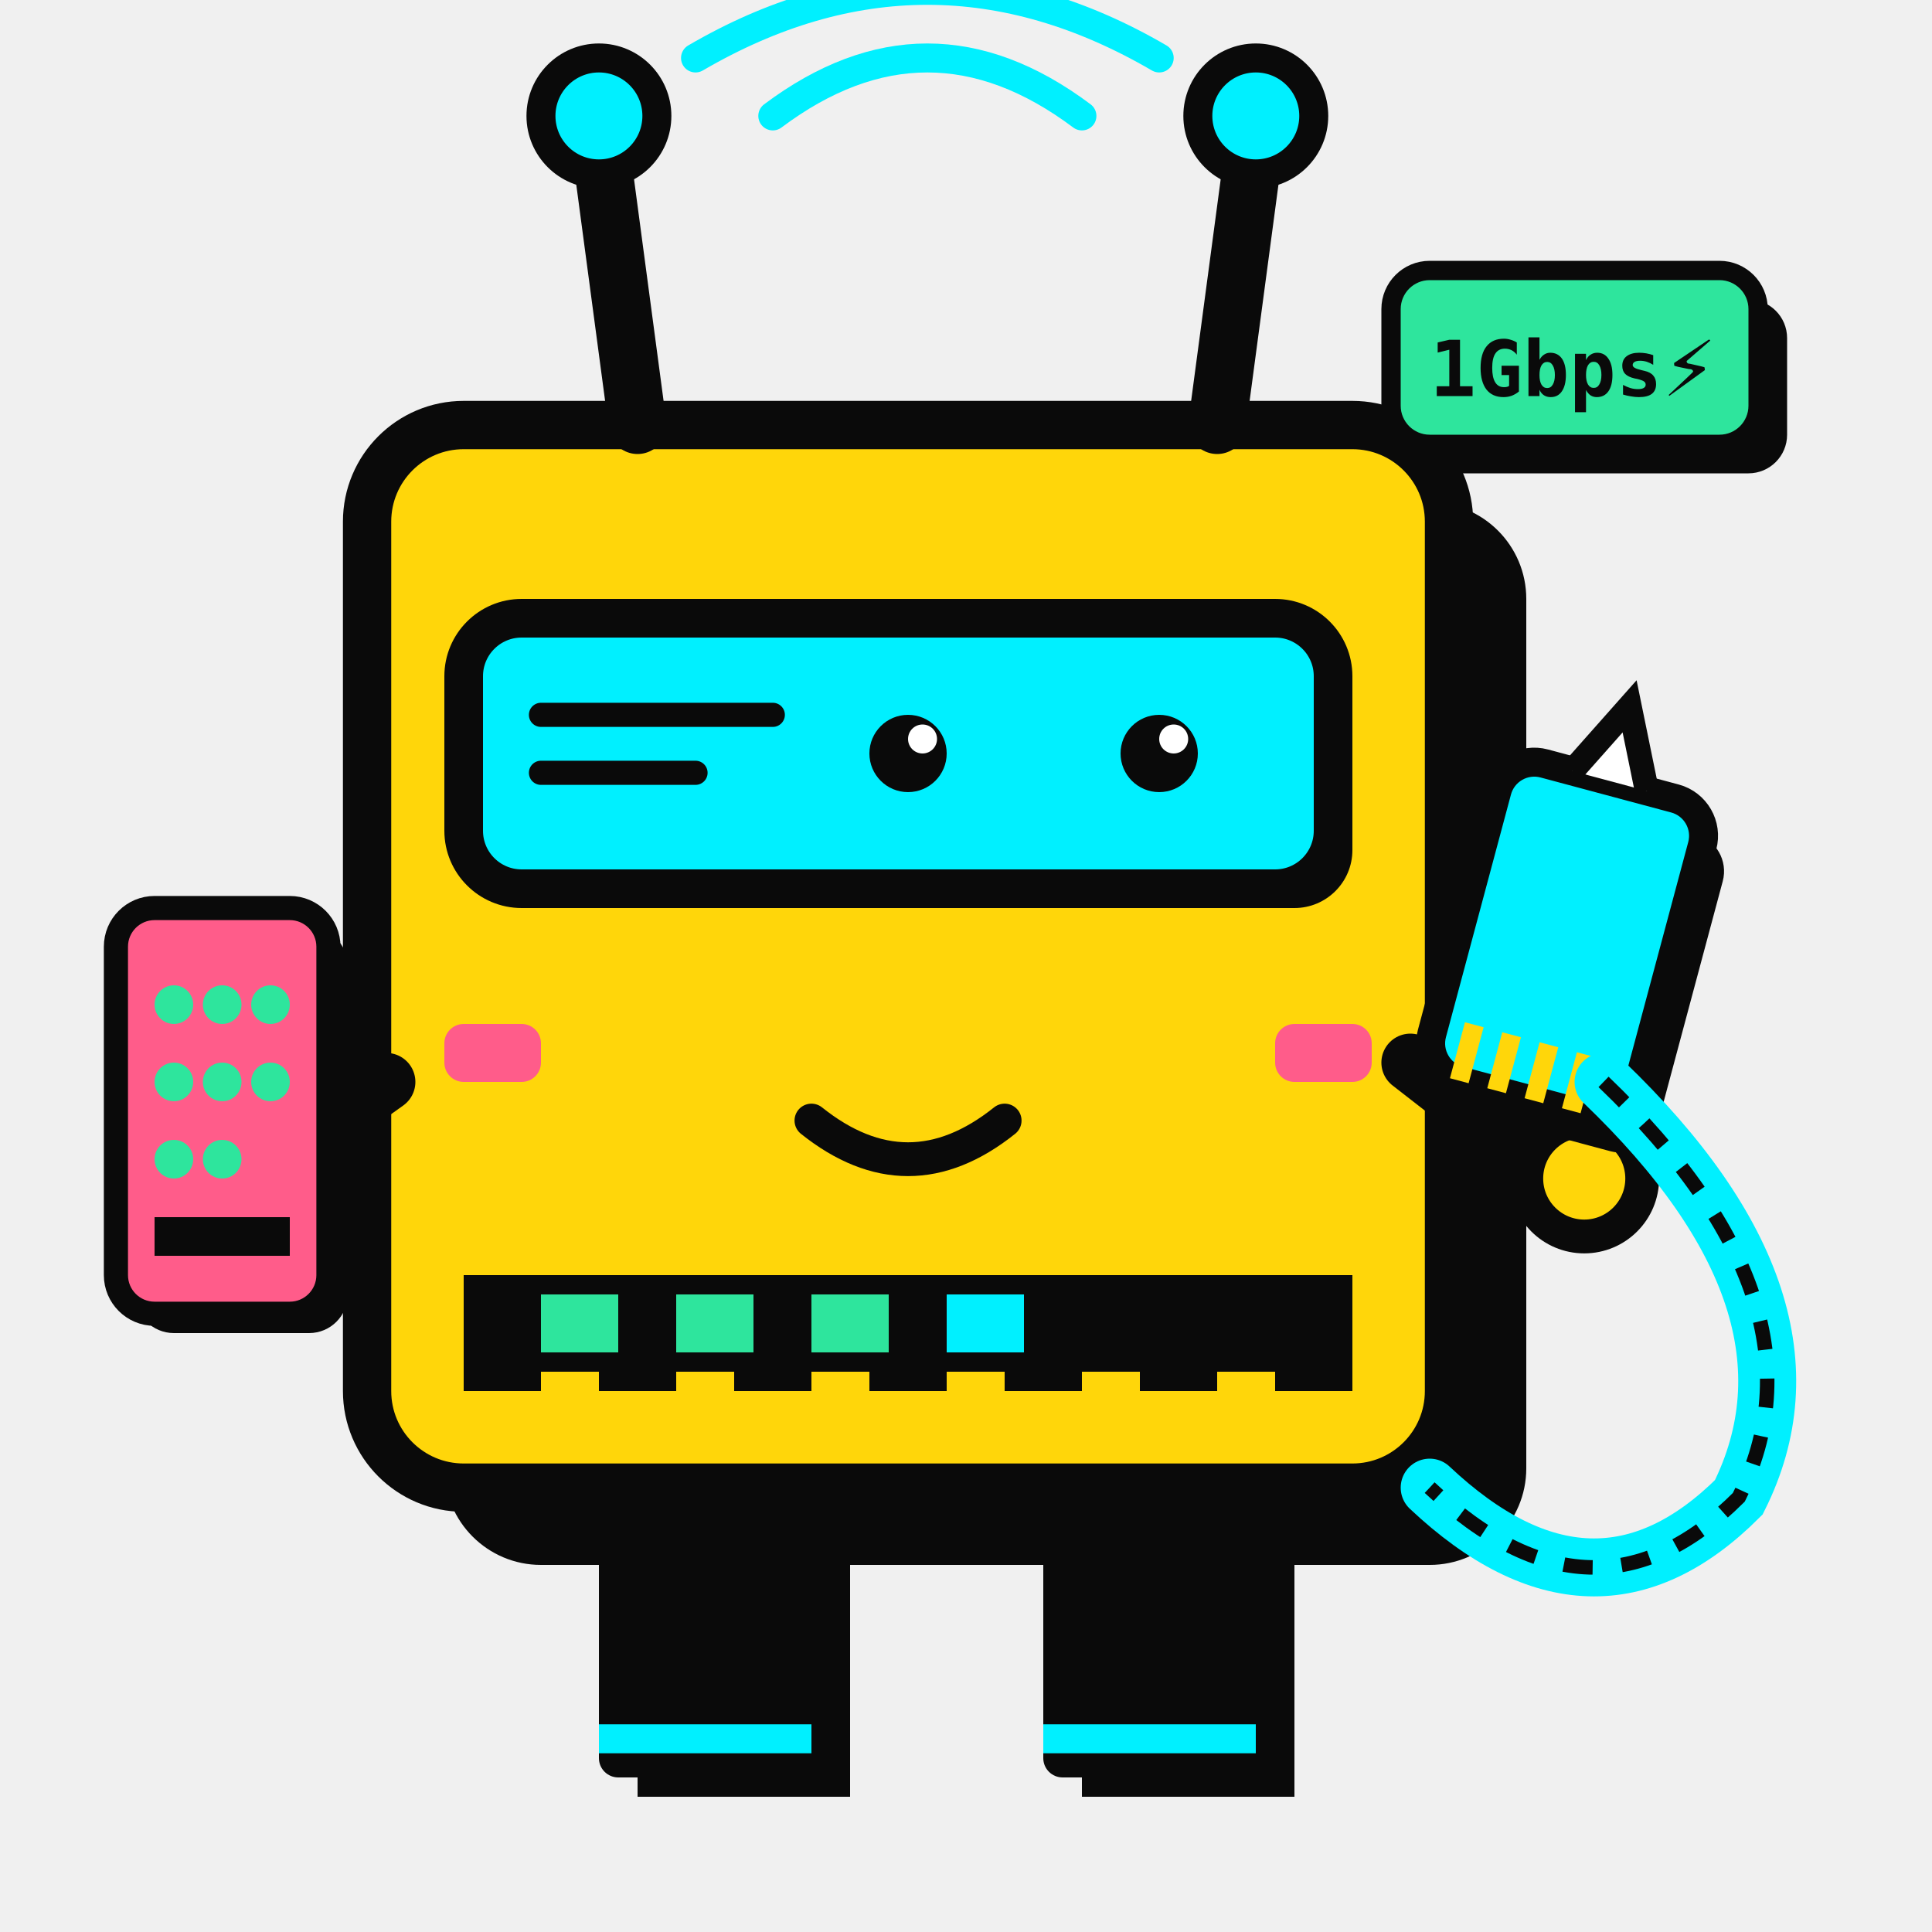
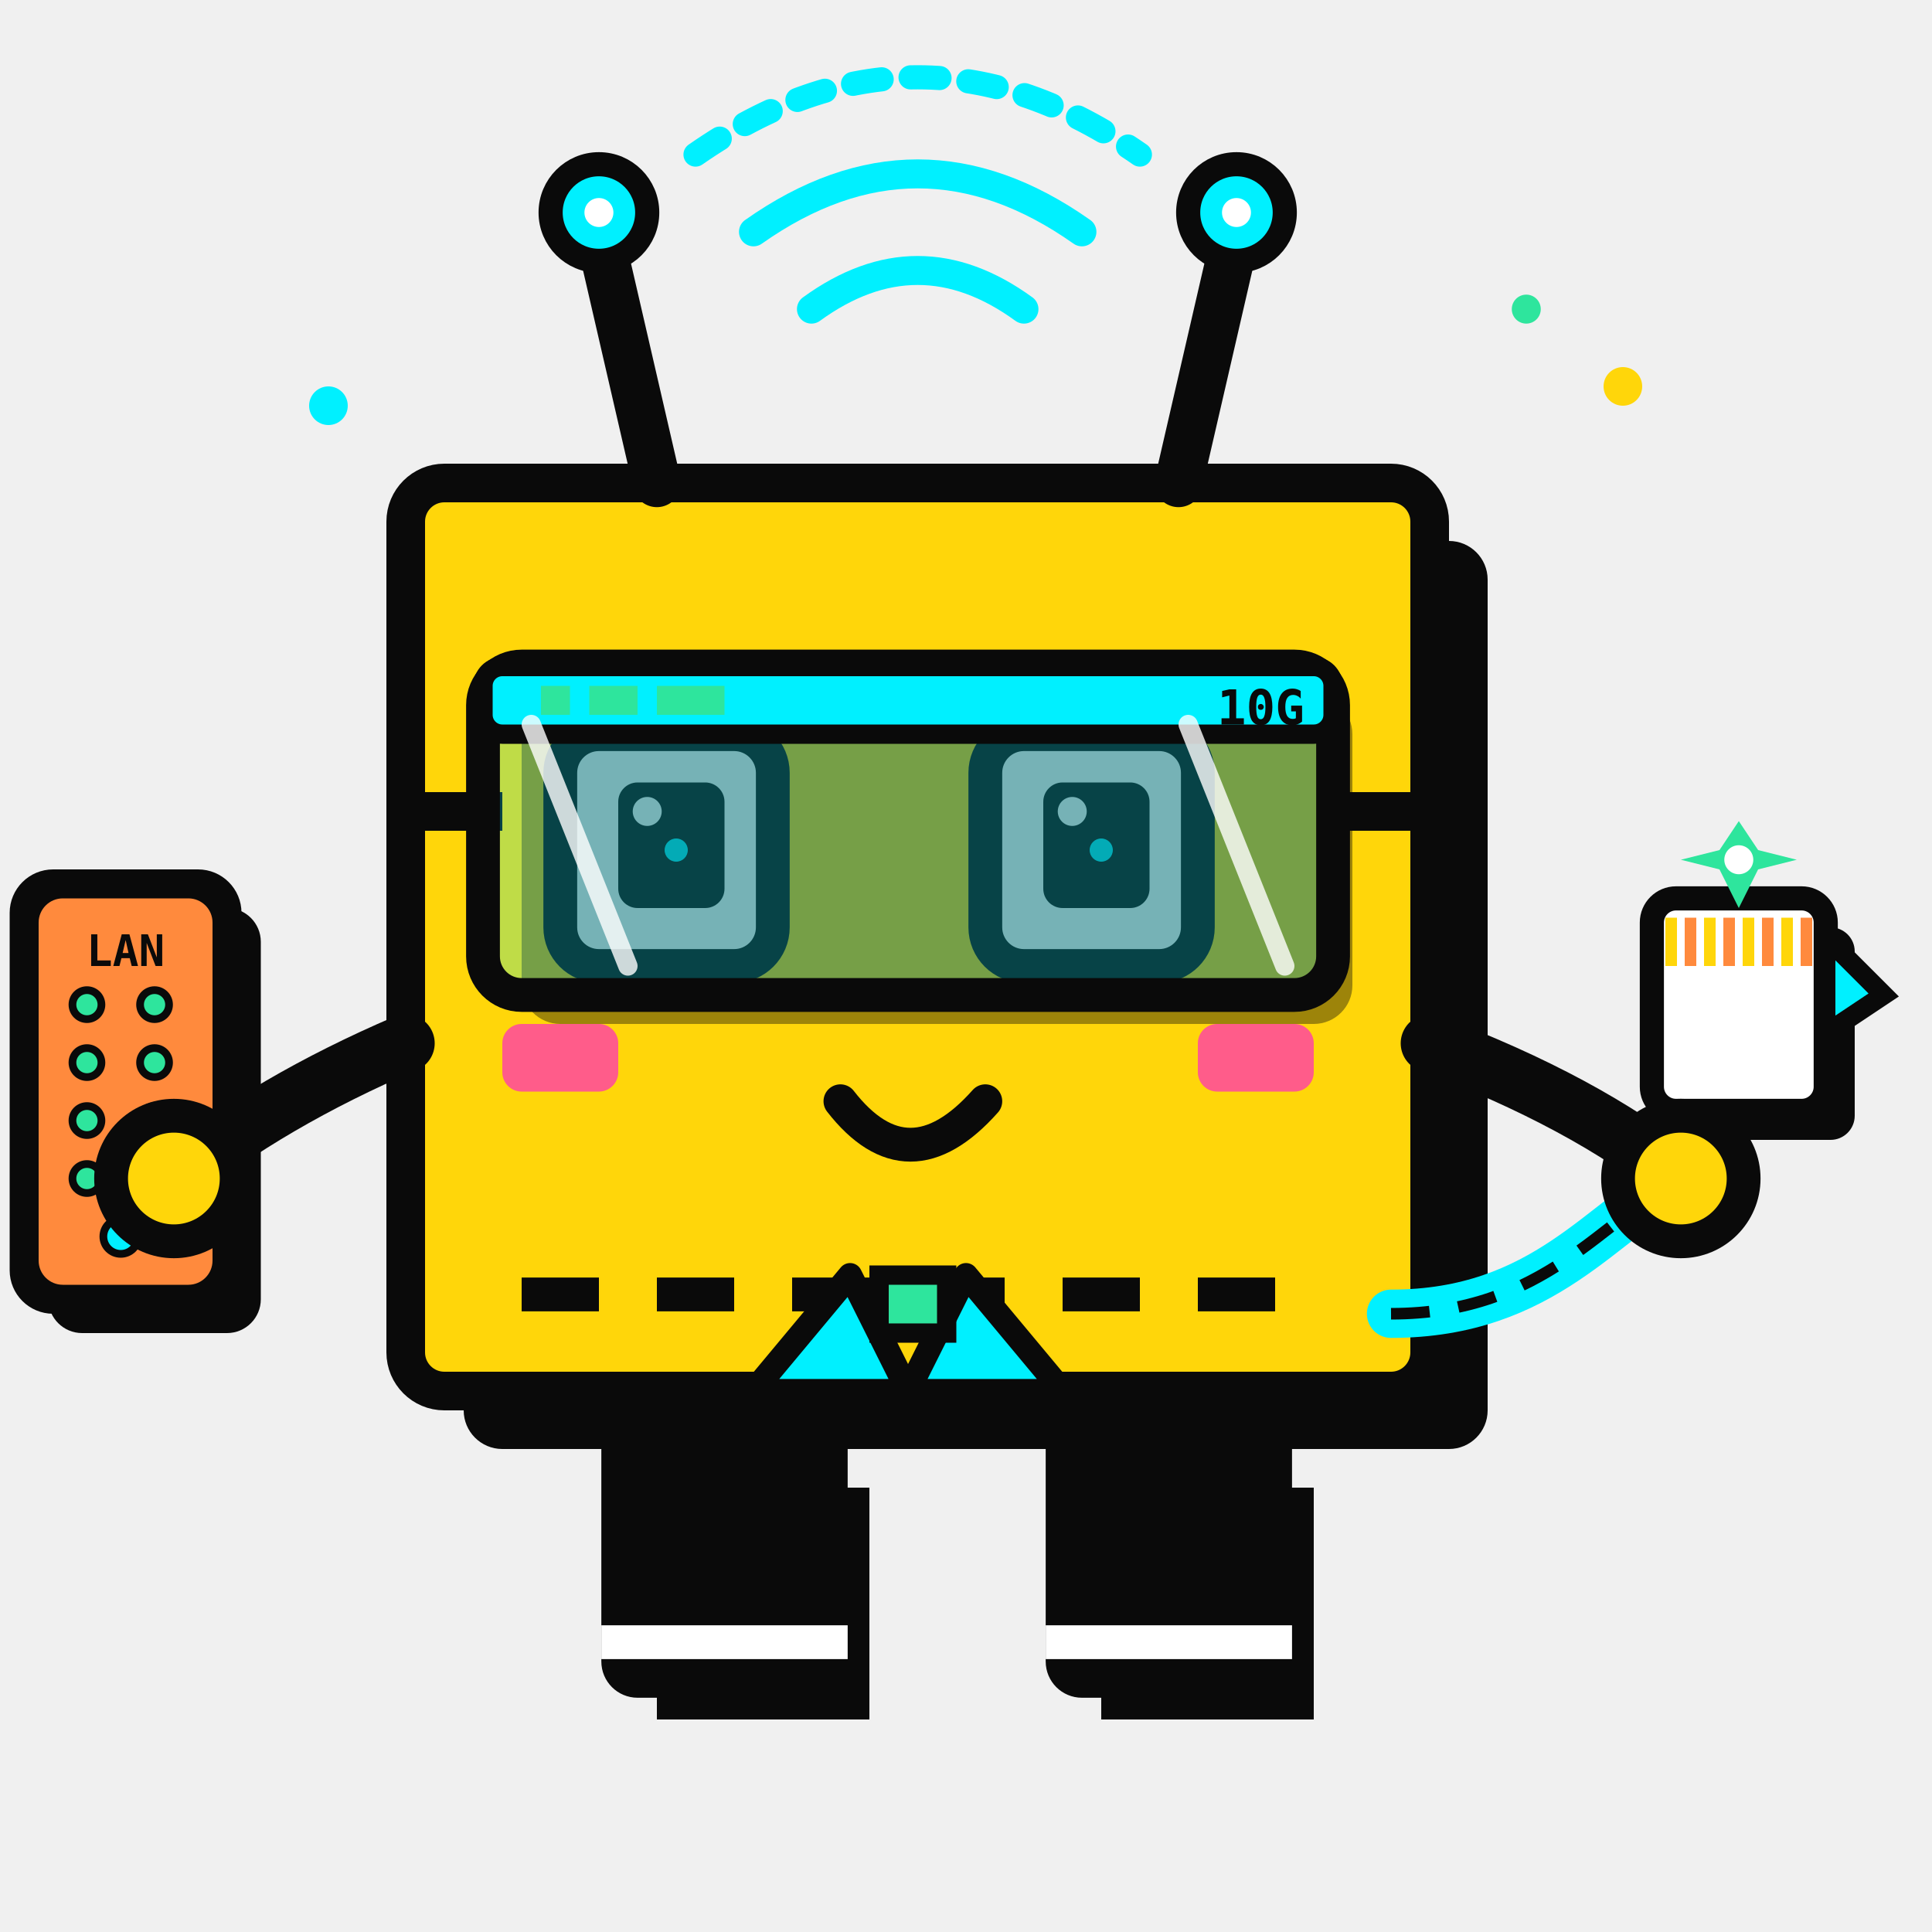
<svg xmlns="http://www.w3.org/2000/svg" viewBox="0 0 200 200" width="200" height="200" fill="none">
-   <rect x="66" y="162" width="22" height="24" fill="#0A0A0A" />
-   <rect x="112" y="162" width="22" height="24" fill="#0A0A0A" />
-   <rect x="62" y="160" width="22" height="24" fill="#0A0A0A" rx="2" />
-   <rect x="108" y="160" width="22" height="24" fill="#0A0A0A" rx="2" />
-   <line x1="62" y1="180" x2="84" y2="180" stroke="#00F0FF" stroke-width="3" />
-   <line x1="108" y1="180" x2="130" y2="180" stroke="#00F0FF" stroke-width="3" />
-   <rect x="46" y="52" width="112" height="110" rx="10" fill="#0A0A0A" />
-   <rect x="38" y="44" width="112" height="110" rx="10" fill="#FFD60A" stroke="#0A0A0A" stroke-width="5" stroke-linejoin="round" />
-   <line x1="48" y1="142" x2="140" y2="142" stroke="#0A0A0A" stroke-width="4" stroke-dasharray="8 6" />
-   <line x1="66" y1="44" x2="62" y2="14" stroke="#0A0A0A" stroke-width="6" stroke-linecap="round" />
-   <circle cx="62" cy="12" r="6" fill="#00F0FF" stroke="#0A0A0A" stroke-width="3" />
-   <line x1="126" y1="44" x2="130" y2="14" stroke="#0A0A0A" stroke-width="6" stroke-linecap="round" />
-   <circle cx="130" cy="12" r="6" fill="#00F0FF" stroke="#0A0A0A" stroke-width="3" />
-   <g transform="translate(0, -6)">
-     <path d="M 80,18 Q 96,6 112,18" stroke="#00F0FF" stroke-width="3" fill="none" stroke-linecap="round" />
-     <path d="M 72,12 Q 96,-2 120,12" stroke="#00F0FF" stroke-width="3" fill="none" stroke-linecap="round" />
-   </g>
-   <rect x="50" y="66" width="90" height="28" rx="6" fill="#0A0A0A" />
-   <rect x="48" y="64" width="90" height="28" rx="6" fill="#00F0FF" stroke="#0A0A0A" stroke-width="4" />
-   <line x1="56" y1="74" x2="80" y2="74" stroke="#0A0A0A" stroke-width="2.5" stroke-linecap="round" />
-   <line x1="56" y1="80" x2="72" y2="80" stroke="#0A0A0A" stroke-width="2.5" stroke-linecap="round" />
-   <circle cx="94" cy="78" r="4" fill="#0A0A0A" />
-   <circle cx="95.5" cy="76.5" r="1.5" fill="#FFFFFF" />
-   <circle cx="120" cy="78" r="4" fill="#0A0A0A" />
-   <circle cx="121.5" cy="76.5" r="1.5" fill="#FFFFFF" />
-   <path d="M84,116 Q94,124 104,116" stroke="#0A0A0A" stroke-width="3.5" stroke-linecap="round" fill="none" />
-   <rect x="46" y="106" width="10" height="6" rx="2" fill="#FF5C8A" />
-   <rect x="132" y="106" width="10" height="6" rx="2" fill="#FF5C8A" />
-   <rect x="48" y="132" width="92" height="10" fill="#0A0A0A" />
-   <rect x="56" y="134" width="8" height="6" fill="#2EE59D" />
-   <rect x="70" y="134" width="8" height="6" fill="#2EE59D" />
-   <rect x="84" y="134" width="8" height="6" fill="#2EE59D" />
-   <rect x="98" y="134" width="8" height="6" fill="#00F0FF" />
-   <line x1="146" y1="110" x2="164" y2="124" stroke="#0A0A0A" stroke-width="6" stroke-linecap="round" />
-   <circle cx="164" cy="122" r="6" fill="#FFD60A" stroke="#0A0A0A" stroke-width="3.5" />
-   <g transform="translate(156, 78) rotate(15)">
-     <rect x="3" y="3" width="22" height="34" rx="4" fill="#0A0A0A" />
-     <rect x="0" y="0" width="22" height="34" rx="4" fill="#00F0FF" stroke="#0A0A0A" stroke-width="3" />
-     <path d="M 7,0 L 11,-8 L 15,0" stroke="#0A0A0A" stroke-width="2.5" fill="#FFFFFF" />
-     <line x1="4" y1="28" x2="4" y2="34" stroke="#FFD60A" stroke-width="2" />
-     <line x1="8" y1="28" x2="8" y2="34" stroke="#FFD60A" stroke-width="2" />
-     <line x1="12" y1="28" x2="12" y2="34" stroke="#FFD60A" stroke-width="2" />
-     <line x1="16" y1="28" x2="16" y2="34" stroke="#FFD60A" stroke-width="2" />
-   </g>
-   <path d="M 166,112 Q 190,135 180,155 Q 165,170 148,154" stroke="#00F0FF" stroke-width="6" fill="none" stroke-linecap="round" />
-   <path d="M 166,112 Q 190,135 180,155 Q 165,170 148,154" stroke="#0A0A0A" stroke-width="1.5" fill="none" stroke-dasharray="3 3" />
-   <g transform="translate(12, 94)">
-     <line x1="28" y1="18" x2="14" y2="28" stroke="#0A0A0A" stroke-width="6" stroke-linecap="round" />
-     <circle cx="16" cy="28" r="6" fill="#FFD60A" stroke="#0A0A0A" stroke-width="3.5" />
-     <rect x="2" y="2" width="22" height="42" rx="4" fill="#0A0A0A" />
-     <rect x="0" y="0" width="22" height="42" rx="4" fill="#FF5C8A" stroke="#0A0A0A" stroke-width="2.5" />
-     <circle cx="6" cy="10" r="2" fill="#2EE59D" />
-     <circle cx="11" cy="10" r="2" fill="#2EE59D" />
-     <circle cx="16" cy="10" r="2" fill="#2EE59D" />
-     <circle cx="6" cy="18" r="2" fill="#2EE59D" />
-     <circle cx="11" cy="18" r="2" fill="#2EE59D" />
-     <circle cx="16" cy="18" r="2" fill="#2EE59D" />
-     <circle cx="6" cy="26" r="2" fill="#2EE59D" />
-     <circle cx="11" cy="26" r="2" fill="#2EE59D" />
-     <rect x="4" y="32" width="14" height="4" fill="#0A0A0A" />
-   </g>
-   <g transform="translate(144, 28)">
-     <rect x="3" y="3" width="38" height="18" rx="4" fill="#0A0A0A" />
-     <rect x="0" y="0" width="38" height="18" rx="4" fill="#2EE59D" stroke="#0A0A0A" stroke-width="2" />
-     <text x="4" y="13" font-family="monospace" font-size="8" font-weight="900" fill="#0A0A0A">1Gbps⚡</text>
-   </g>
+   <rect x="68" y="154" width="22" height="24" fill="#0A0A0A" />
+   <rect x="114" y="154" width="22" height="24" fill="#0A0A0A" />
+   <rect x="64" y="148" width="22" height="26" fill="#0A0A0A" rx="2" stroke="#0A0A0A" stroke-width="3.5" />
+   <line x1="64" y1="170" x2="86" y2="170" stroke="#FFFFFF" stroke-width="3.5" stroke-linecap="square" />
+   <rect x="110" y="148" width="22" height="26" fill="#0A0A0A" rx="2" stroke="#0A0A0A" stroke-width="3.5" />
+   <line x1="110" y1="170" x2="132" y2="170" stroke="#FFFFFF" stroke-width="3.5" stroke-linecap="square" />
+   <rect x="48" y="56" width="106" height="94" rx="4" fill="#0A0A0A" />
+   <rect x="42" y="50" width="106" height="94" rx="4" fill="#FFD60A" stroke="#0A0A0A" stroke-width="4" />
+   <line x1="54" y1="134" x2="136" y2="134" stroke="#0A0A0A" stroke-width="3.5" stroke-dasharray="8 6" />
+   <rect x="52" y="106" width="12" height="7" rx="2" fill="#FF5C8A" />
+   <rect x="124" y="106" width="12" height="7" rx="2" fill="#FF5C8A" />
+   <rect x="58" y="76" width="22" height="24" rx="4" fill="#FFFFFF" stroke="#0A0A0A" stroke-width="3.5" />
+   <rect x="64" y="81" width="11" height="13" rx="2" fill="#0A0A0A" />
+   <circle cx="67" cy="84" r="1.5" fill="#FFFFFF" />
+   <circle cx="70" cy="88" r="1.2" fill="#00F0FF" />
+   <rect x="102" y="76" width="22" height="24" rx="4" fill="#FFFFFF" stroke="#0A0A0A" stroke-width="3.5" />
+   <rect x="108" y="81" width="11" height="13" rx="2" fill="#0A0A0A" />
+   <circle cx="111" cy="84" r="1.5" fill="#FFFFFF" />
+   <circle cx="114" cy="88" r="1.2" fill="#00F0FF" />
+   <line x1="58" y1="71" x2="78" y2="72" stroke="#0A0A0A" stroke-width="3.5" stroke-linecap="round" />
+   <line x1="102" y1="72" x2="122" y2="71" stroke="#0A0A0A" stroke-width="3.5" stroke-linecap="round" />
+   <path d="M 87 114 Q 94 123 102 114" stroke="#0A0A0A" stroke-width="3.5" fill="none" stroke-linecap="round" />
+   <line x1="42" y1="84" x2="52" y2="84" stroke="#0A0A0A" stroke-width="4" />
+   <line x1="138" y1="84" x2="148" y2="84" stroke="#0A0A0A" stroke-width="4" />
+   <rect x="54" y="72" width="86" height="34" rx="4" fill="#0A0A0A" fill-opacity="0.4" />
+   <rect x="50" y="69" width="88" height="34" rx="4" fill="#00F0FF" fill-opacity="0.25" stroke="#0A0A0A" stroke-width="3.5" />
+   <rect x="50" y="69" width="88" height="7" rx="2" fill="#00F0FF" stroke="#0A0A0A" stroke-width="2" />
+   <rect x="56" y="71" width="3" height="3" fill="#2EE59D" />
+   <rect x="61" y="71" width="5" height="3" fill="#2EE59D" />
+   <rect x="68" y="71" width="7" height="3" fill="#2EE59D" />
+   <text x="126" y="75" fill="#0A0A0A" font-size="5" font-weight="bold" font-family="monospace">10G</text>
+   <line x1="55" y1="75" x2="65" y2="100" stroke="#FFFFFF" stroke-width="2" stroke-linecap="round" stroke-opacity="0.8" />
+   <line x1="123" y1="75" x2="133" y2="100" stroke="#FFFFFF" stroke-width="2" stroke-linecap="round" stroke-opacity="0.8" />
+   <path d="M 84 32 Q 95 24 106 32" stroke="#00F0FF" stroke-width="3" fill="none" stroke-linecap="round" />
+   <path d="M 78 24 Q 95 12 112 24" stroke="#00F0FF" stroke-width="3" fill="none" stroke-linecap="round" />
+   <path d="M 72 16 Q 95 0 118 16" stroke="#00F0FF" stroke-width="2.5" fill="none" stroke-linecap="round" stroke-dasharray="3 3" />
+   <line x1="68" y1="50" x2="62" y2="24" stroke="#0A0A0A" stroke-width="5" stroke-linecap="round" />
+   <circle cx="62" cy="22" r="5" fill="#00F0FF" stroke="#0A0A0A" stroke-width="2.5" />
+   <circle cx="62" cy="22" r="1.5" fill="#FFFFFF" />
+   <line x1="122" y1="50" x2="128" y2="24" stroke="#0A0A0A" stroke-width="5" stroke-linecap="round" />
+   <circle cx="128" cy="22" r="5" fill="#00F0FF" stroke="#0A0A0A" stroke-width="2.5" />
+   <circle cx="128" cy="22" r="1.5" fill="#FFFFFF" />
+   <polygon points="78,144 94,144 88,132" fill="#00F0FF" stroke="#0A0A0A" stroke-width="2.5" stroke-linejoin="round" />
+   <polygon points="110,144 94,144 100,132" fill="#00F0FF" stroke="#0A0A0A" stroke-width="2.5" stroke-linejoin="round" />
+   <rect x="91" y="132" width="7" height="6" fill="#2EE59D" stroke="#0A0A0A" stroke-width="2" />
+   <rect x="5" y="94" width="22" height="44" rx="3.5" fill="#0A0A0A" />
+   <rect x="2" y="91" width="22" height="44" rx="3.5" fill="#0A0A0A" stroke="#0A0A0A" stroke-width="2" />
+   <rect x="4" y="93" width="18" height="40" rx="2.5" fill="#FF8A3D" />
+   <text x="13" y="100" fill="#0A0A0A" font-size="4.5" font-weight="bold" text-anchor="middle" font-family="monospace">LAN</text>
+   <circle cx="9" cy="104" r="1.5" fill="#2EE59D" stroke="#0A0A0A" stroke-width="0.8" />
+   <circle cx="16" cy="104" r="1.5" fill="#2EE59D" stroke="#0A0A0A" stroke-width="0.8" />
+   <circle cx="9" cy="110" r="1.5" fill="#2EE59D" stroke="#0A0A0A" stroke-width="0.8" />
+   <circle cx="16" cy="110" r="1.5" fill="#2EE59D" stroke="#0A0A0A" stroke-width="0.8" />
+   <circle cx="9" cy="116" r="1.5" fill="#2EE59D" stroke="#0A0A0A" stroke-width="0.8" />
+   <circle cx="16" cy="116" r="1.5" fill="#2EE59D" stroke="#0A0A0A" stroke-width="0.8" />
+   <circle cx="9" cy="122" r="1.5" fill="#2EE59D" stroke="#0A0A0A" stroke-width="0.8" />
+   <circle cx="16" cy="122" r="1.5" fill="#2EE59D" stroke="#0A0A0A" stroke-width="0.8" />
+   <circle cx="12.5" cy="128" r="1.8" fill="#00F0FF" stroke="#0A0A0A" stroke-width="0.8" />
+   <path d="M 42 108 Q 28 114 18 122" stroke="#0A0A0A" stroke-width="6" stroke-linecap="round" fill="none" />
+   <circle cx="18" cy="122" r="6.5" fill="#FFD60A" stroke="#0A0A0A" stroke-width="3.5" />
+   <path d="M 144 136 C 160 136 166 126 174 122" stroke="#00F0FF" stroke-width="5" fill="none" stroke-linecap="round" />
+   <path d="M 144 136 C 160 136 166 126 174 122" stroke="#0A0A0A" stroke-width="1.2" fill="none" stroke-dasharray="4 3" />
+   <path d="M 148 108 Q 164 114 174 122" stroke="#0A0A0A" stroke-width="6" stroke-linecap="round" fill="none" />
+   <rect x="174" y="96" width="18" height="22" rx="2.5" fill="#0A0A0A" />
+   <rect x="171" y="93" width="18" height="22" rx="2.5" fill="#FFFFFF" stroke="#0A0A0A" stroke-width="2.5" />
+   <polygon points="189,97 195,103 189,107" fill="#00F0FF" stroke="#0A0A0A" stroke-width="2" />
+   <line x1="173" y1="95" x2="173" y2="100" stroke="#FFD60A" stroke-width="1.2" />
+   <line x1="175" y1="95" x2="175" y2="100" stroke="#FF8A3D" stroke-width="1.2" />
+   <line x1="177" y1="95" x2="177" y2="100" stroke="#FFD60A" stroke-width="1.2" />
+   <line x1="179" y1="95" x2="179" y2="100" stroke="#FF8A3D" stroke-width="1.2" />
+   <line x1="181" y1="95" x2="181" y2="100" stroke="#FFD60A" stroke-width="1.2" />
+   <line x1="183" y1="95" x2="183" y2="100" stroke="#FF8A3D" stroke-width="1.2" />
+   <line x1="185" y1="95" x2="185" y2="100" stroke="#FFD60A" stroke-width="1.2" />
+   <line x1="187" y1="95" x2="187" y2="100" stroke="#FF8A3D" stroke-width="1.2" />
+   <polygon points="180,85 182,88 186,89 182,90 180,94 178,90 174,89 178,88" fill="#2EE59D" />
+   <circle cx="180" cy="89" r="1.5" fill="#FFFFFF" />
+   <circle cx="174" cy="122" r="6.5" fill="#FFD60A" stroke="#0A0A0A" stroke-width="3.5" />
+   <circle cx="34" cy="42" r="2" fill="#00F0FF" />
+   <circle cx="168" cy="40" r="2" fill="#FFD60A" />
+   <circle cx="158" cy="32" r="1.5" fill="#2EE59D" />
</svg>
